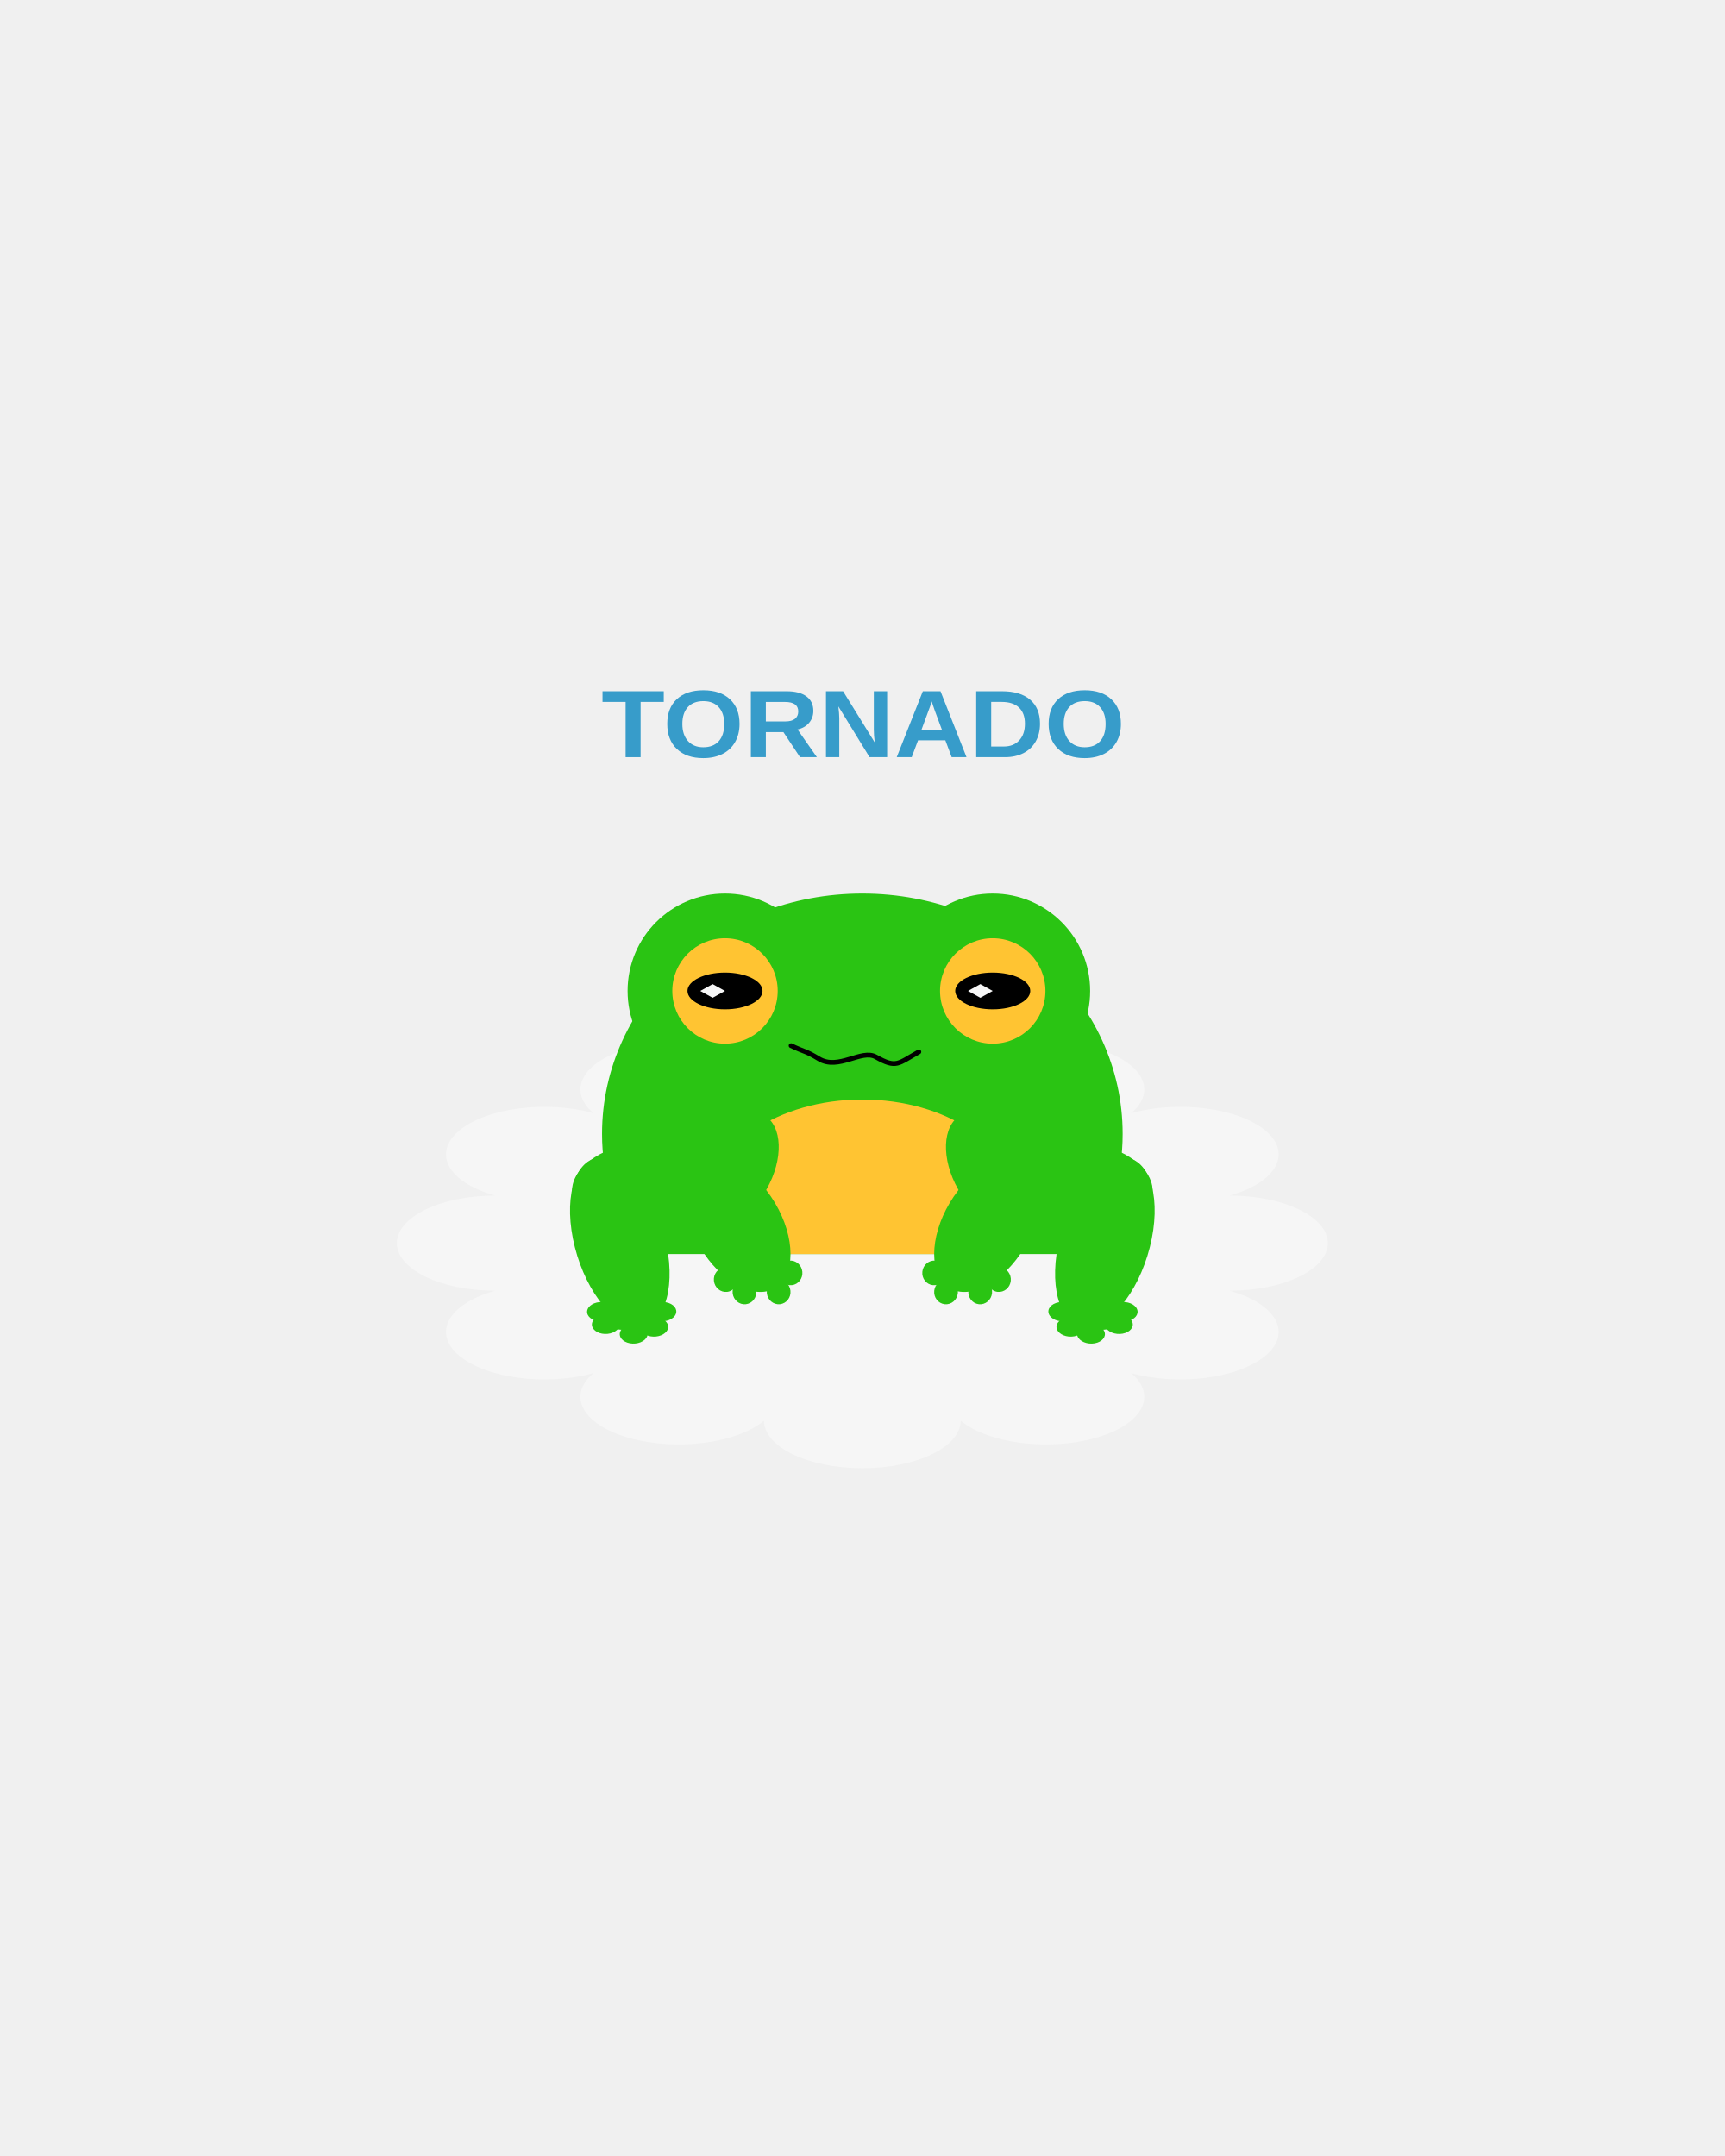
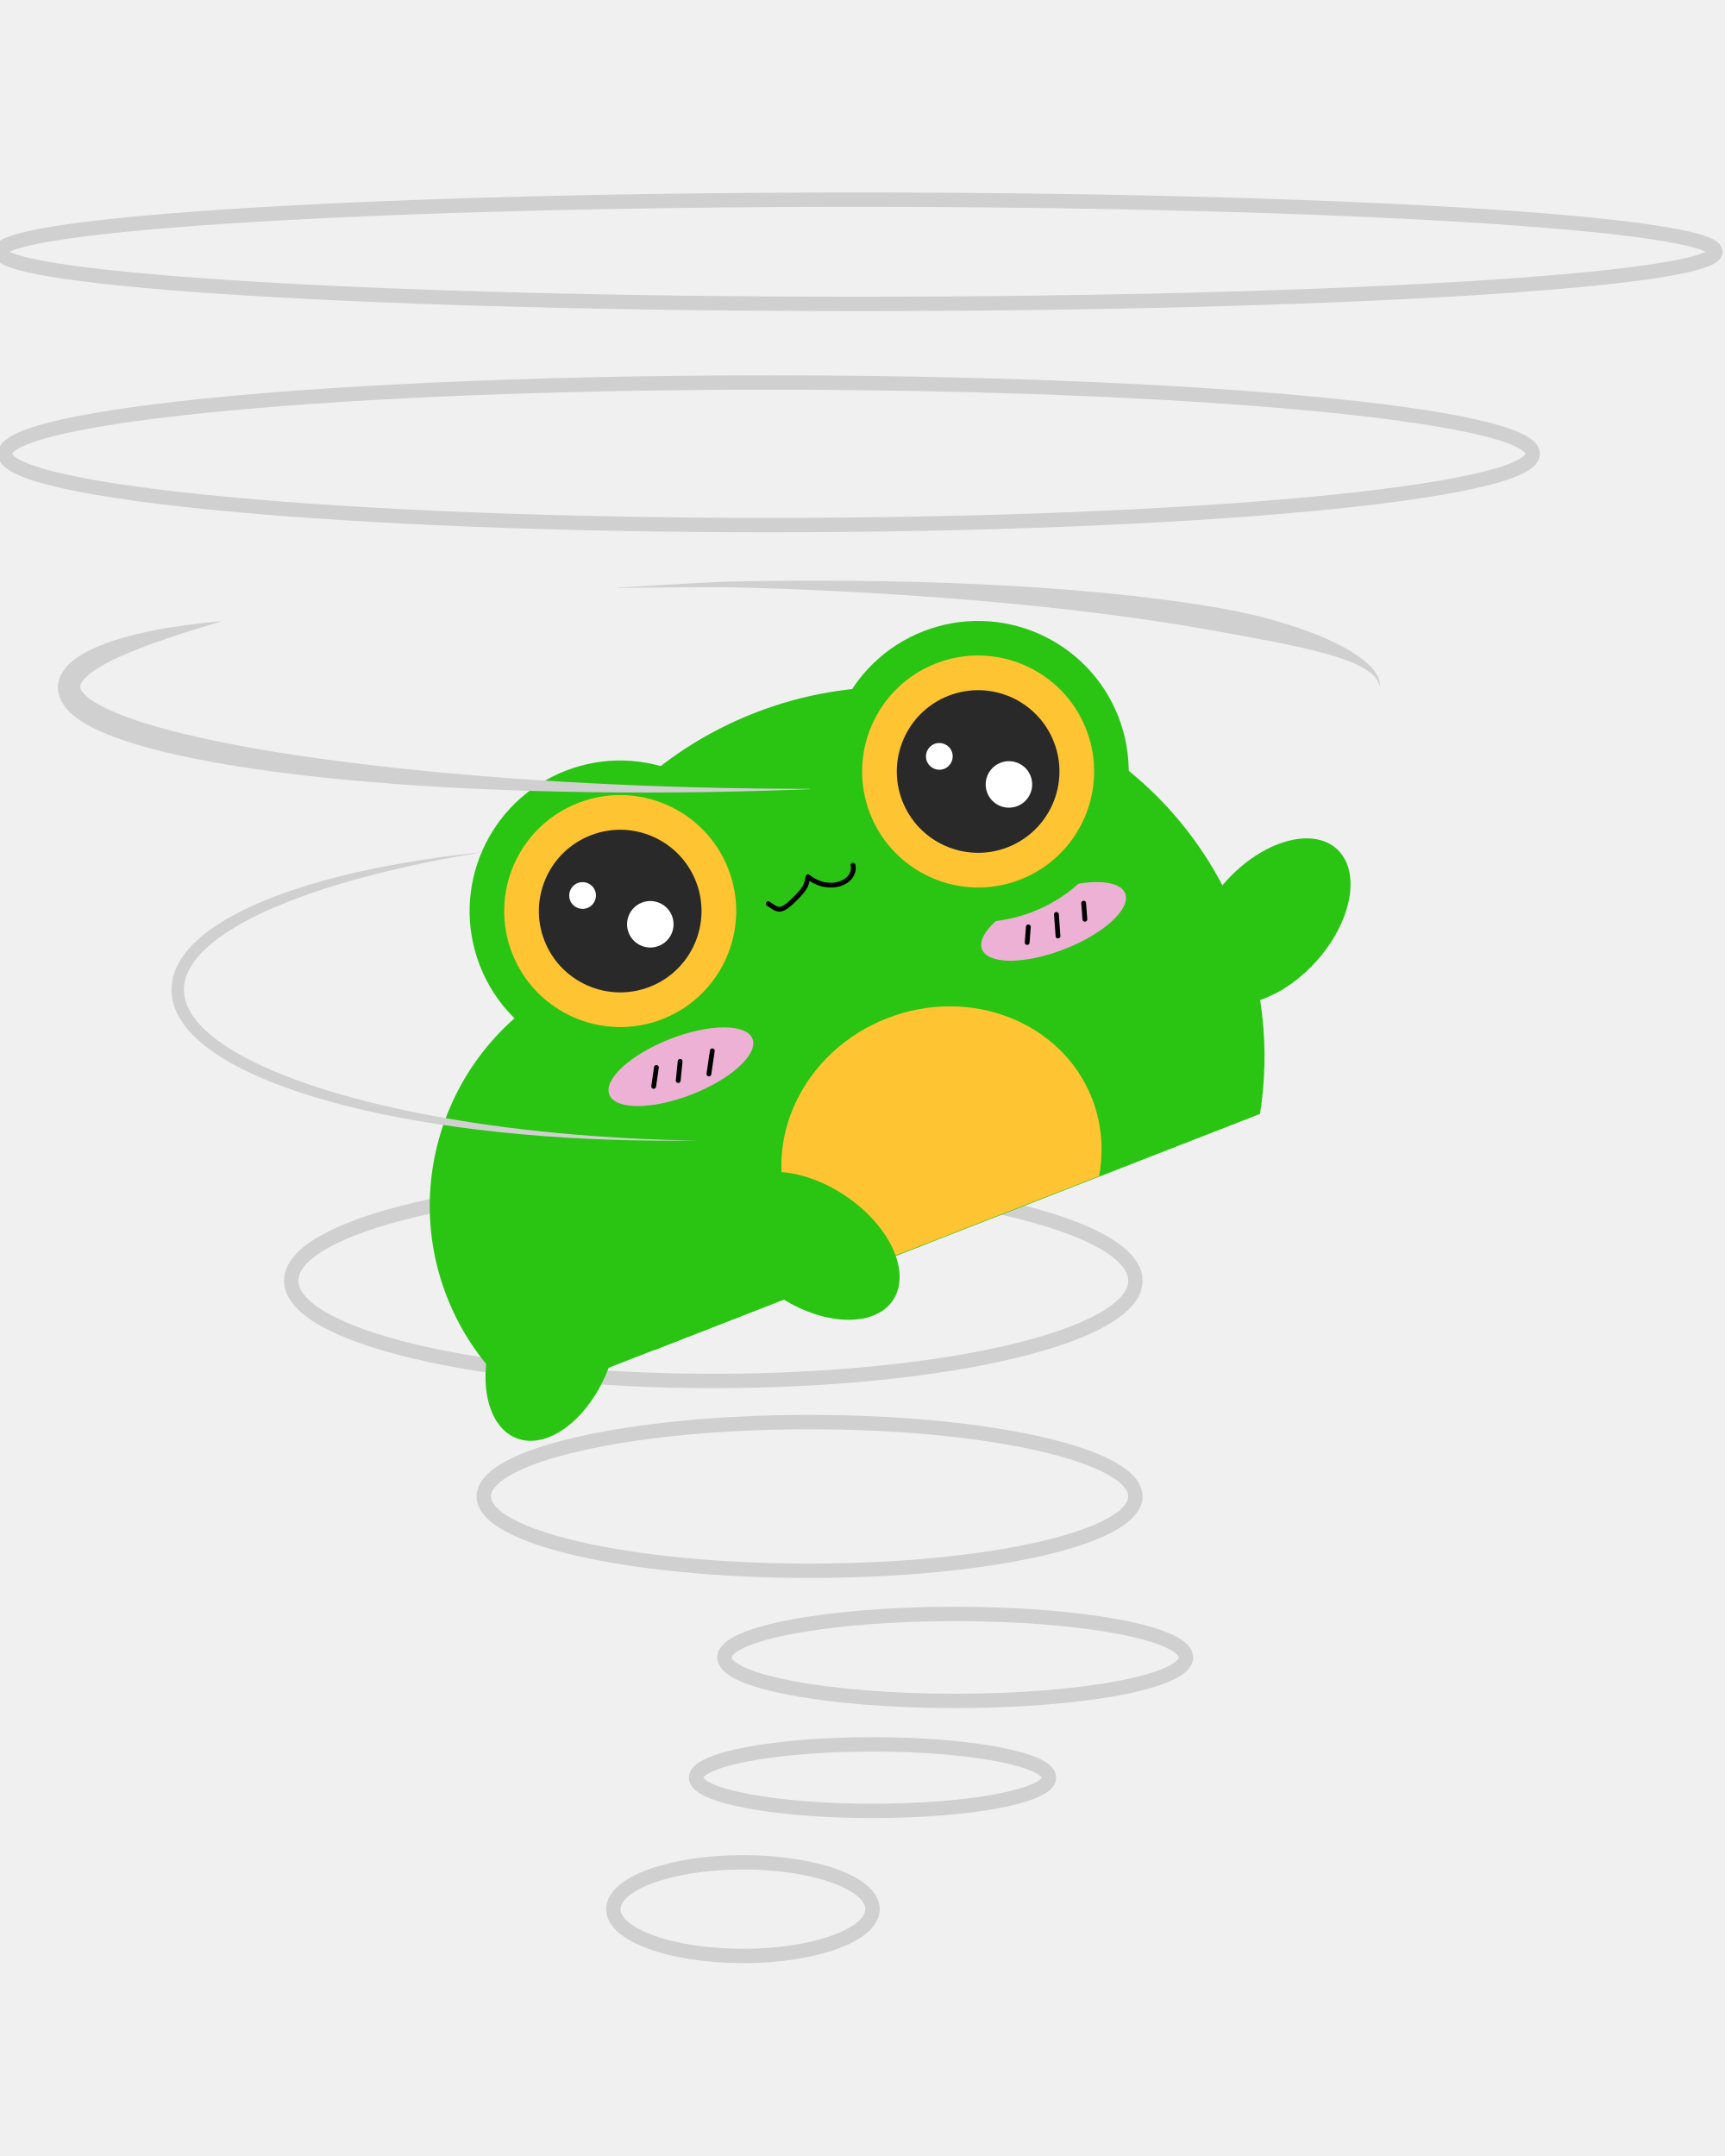
<svg xmlns="http://www.w3.org/2000/svg" width="100%" height="100%" viewBox="0 0 2250 2813" version="1.1" xml:space="preserve" style="fill-rule:evenodd;clip-rule:evenodd;stroke-linecap:round;stroke-linejoin:round;stroke-miterlimit:1.5;">
  <rect id="TORNADO" x="0" y="0" width="2250" height="2812.5" style="fill:none;" />
-   <g>
+   <clipPath id="_clip1">
+     <rect x="0" y="0" width="2250" height="2812.5" />
+   </clipPath>
+   <g clip-path="url(#_clip1)">
    <g>
-       <path d="M996.664,1390.378c0,-34.249 57.505,-62.056 128.336,-62.056c70.83,0 128.336,27.806 128.336,62.056c35.415,-29.661 113.969,-39.839 175.31,-22.714c61.341,17.125 82.389,55.109 46.974,84.77c61.341,-17.125 139.895,-6.947 175.31,22.714c35.415,29.661 14.367,67.645 -46.974,84.77c70.83,0 128.336,27.806 128.336,62.056c0,34.249 -57.505,62.056 -128.336,62.056c61.341,17.125 82.389,55.109 46.974,84.77c-35.415,29.661 -113.969,39.839 -175.31,22.714c35.415,29.661 14.367,67.645 -46.974,84.77c-61.341,17.125 -139.895,6.947 -175.31,-22.714c0,34.249 -57.505,62.056 -128.336,62.056c-70.83,0 -128.336,-27.806 -128.336,-62.056c-35.415,29.661 -113.969,39.839 -175.31,22.714c-61.341,-17.125 -82.389,-55.109 -46.974,-84.77c-61.341,17.125 -139.895,6.947 -175.31,-22.714c-35.415,-29.661 -14.367,-67.645 46.974,-84.77c-70.83,0 -128.336,-27.806 -128.336,-62.056c0,-34.249 57.505,-62.056 128.336,-62.056c-61.341,-17.125 -82.389,-55.109 -46.974,-84.77c35.415,-29.661 113.969,-39.839 175.31,-22.714c-35.415,-29.661 -14.367,-67.645 46.974,-84.77c61.341,-17.125 139.895,-6.947 175.31,22.714Z" style="fill:#f6f6f6;" />
-       <path d="M1419.088,1636.155l-588.176,0c-29.805,-47.664 -45.496,-101.733 -45.496,-156.771c0,-173.048 152.162,-313.542 339.583,-313.542c187.421,0 339.583,140.493 339.583,313.542c0,55.038 -15.691,109.106 -45.496,156.771Z" style="fill:#2ac413;" />
-       <circle cx="945.833" cy="1292.926" r="127.083" style="fill:#2ac413;" />
-       <circle cx="1295.103" cy="1292.926" r="127.083" style="fill:#2ac413;" />
-       <circle cx="945.833" cy="1292.926" r="68.75" style="fill:#ffc432;" />
-       <circle cx="1295.103" cy="1292.926" r="68.75" style="fill:#ffc432;" />
-       <ellipse cx="1295.103" cy="1292.926" rx="48.958" ry="23.958" />
-       <ellipse cx="945.833" cy="1292.926" rx="48.958" ry="23.958" />
-       <path d="M1297.303,1636.155l-344.606,0c-17.462,-20.428 -26.655,-43.6 -26.655,-67.188c0,-74.164 89.15,-134.375 198.958,-134.375c109.808,0 198.958,60.211 198.958,134.375c0,23.588 -9.193,46.76 -26.655,67.187Z" style="fill:#ffc432;" />
-       <path d="M1198.715,1372.429c-27.261,15.203 -29.075,21.863 -56.037,6.607c-18.82,-10.649 -48.821,17.88 -74.442,2.362c-17.507,-10.604 -17.905,-8.456 -36.166,-17.08" style="fill:none;stroke:#000;stroke-width:6.25px;" />
-       <path d="M945.833,1292.926l-16.146,8.932l-16.146,-8.932l16.146,-8.932l16.146,8.932Z" style="fill:#f6f6f6;" />
-       <path d="M1295.103,1292.926l-16.146,8.932l-16.146,-8.932l16.146,-8.932l16.146,8.932Z" style="fill:#f6f6f6;" />
-       <path d="M891.563,1505.252c23.813,19.493 13.504,51.551 -23.007,71.544c-36.511,19.993 -85.487,20.399 -109.3,0.906c-23.813,-19.493 -13.504,-51.551 23.007,-71.544c36.511,-19.993 85.487,-20.399 109.3,-0.906Z" style="fill:#2ac413;" />
-       <path d="M780.645,1510.58c32.357,-3.682 71.147,42.652 86.568,103.404c15.421,60.752 1.672,113.064 -30.685,116.746c-32.357,3.682 -71.147,-42.652 -86.568,-103.404c-15.421,-60.752 -1.672,-113.064 30.685,-116.746Z" style="fill:#2ac413;" />
-       <path d="M881.636,1714.521c-2.691,6.724 -12.724,10.775 -22.39,9.041c-9.666,-1.734 -15.329,-8.601 -12.638,-15.325c2.691,-6.724 12.724,-10.775 22.39,-9.041c9.666,1.734 15.329,8.601 12.638,15.325Z" style="fill:#2ac413;" />
-       <path d="M807.86,1731.04c-2.691,6.724 -12.724,10.775 -22.39,9.041c-9.666,-1.734 -15.329,-8.601 -12.638,-15.325c2.691,-6.724 12.724,-10.775 22.39,-9.041c9.666,1.734 15.329,8.601 12.638,15.325Z" style="fill:#2ac413;" />
-       <path d="M871.056,1734.517c-2.691,6.724 -12.724,10.775 -22.39,9.041c-9.666,-1.734 -15.329,-8.601 -12.638,-15.325c2.691,-6.724 12.724,-10.775 22.39,-9.041c9.666,1.734 15.329,8.601 12.638,15.325Z" style="fill:#2ac413;" />
-       <path d="M844.22,1743.622c-2.691,6.724 -12.724,10.775 -22.39,9.041c-9.666,-1.734 -15.329,-8.601 -12.638,-15.325c2.691,-6.724 12.724,-10.775 22.39,-9.041c9.666,1.734 15.329,8.601 12.638,15.325Z" style="fill:#2ac413;" />
-       <path d="M801.607,1714.521c-2.691,6.724 -12.724,10.775 -22.39,9.041c-9.666,-1.734 -15.329,-8.601 -12.638,-15.325c2.691,-6.724 12.724,-10.775 22.39,-9.041c9.666,1.734 15.329,8.601 12.638,15.325Z" style="fill:#2ac413;" />
-       <path d="M820.278,1702.841c21.983,-2.365 41.547,2.862 43.661,11.667c2.114,8.805 -14.018,17.873 -36.002,20.239c-21.983,2.365 -41.547,-2.862 -43.661,-11.667c-2.114,-8.805 14.018,-17.873 36.002,-20.239Z" style="fill:#2ac413;" />
-       <path d="M1358.437,1505.252c-23.813,19.493 -13.504,51.551 23.007,71.544c36.511,19.993 85.487,20.399 109.3,0.906c23.813,-19.493 13.504,-51.551 -23.007,-71.544c-36.511,-19.993 -85.487,-20.399 -109.3,-0.906Z" style="fill:#2ac413;" />
-       <path d="M1469.355,1510.58c-32.357,-3.682 -71.147,42.652 -86.568,103.404c-15.421,60.752 -1.672,113.064 30.685,116.746c32.357,3.682 71.147,-42.652 86.568,-103.404c15.421,-60.752 1.672,-113.064 -30.685,-116.746Z" style="fill:#2ac413;" />
-       <path d="M1368.364,1714.521c2.691,6.724 12.724,10.775 22.39,9.041c9.666,-1.734 15.329,-8.601 12.638,-15.325c-2.691,-6.724 -12.724,-10.775 -22.39,-9.041c-9.666,1.734 -15.329,8.601 -12.638,15.325Z" style="fill:#2ac413;" />
-       <path d="M1442.14,1731.04c2.691,6.724 12.724,10.775 22.39,9.041c9.666,-1.734 15.329,-8.601 12.638,-15.325c-2.691,-6.724 -12.724,-10.775 -22.39,-9.041c-9.666,1.734 -15.329,8.601 -12.638,15.325Z" style="fill:#2ac413;" />
-       <path d="M1378.944,1734.517c2.691,6.724 12.724,10.775 22.39,9.041c9.666,-1.734 15.329,-8.601 12.638,-15.325c-2.691,-6.724 -12.724,-10.775 -22.39,-9.041c-9.666,1.734 -15.329,8.601 -12.638,15.325Z" style="fill:#2ac413;" />
-       <path d="M1405.78,1743.622c2.691,6.724 12.724,10.775 22.39,9.041c9.666,-1.734 15.329,-8.601 12.638,-15.325c-2.691,-6.724 -12.724,-10.775 -22.39,-9.041c-9.666,1.734 -15.329,8.601 -12.638,15.325Z" style="fill:#2ac413;" />
-       <path d="M1448.393,1714.521c2.691,6.724 12.724,10.775 22.39,9.041c9.666,-1.734 15.329,-8.601 12.638,-15.325c-2.691,-6.724 -12.724,-10.775 -22.39,-9.041c-9.666,1.734 -15.329,8.601 -12.638,15.325Z" style="fill:#2ac413;" />
-       <path d="M1429.722,1702.841c-21.983,-2.365 -41.547,2.862 -43.661,11.667c-2.114,8.805 14.018,17.873 36.002,20.239c21.983,2.365 41.547,-2.862 43.661,-11.667c2.114,-8.805 -14.018,-17.873 -36.002,-20.239Z" style="fill:#2ac413;" />
-       <path d="M996.557,1454.81c24.436,13.898 25.98,57.347 3.446,96.965c-22.534,39.619 -60.667,60.5 -85.102,46.602c-24.436,-13.898 -25.98,-57.347 -3.446,-96.965c22.534,-39.619 60.667,-60.5 85.102,-46.602Z" style="fill:#2ac413;" />
-       <path d="M913.439,1516.42c26.927,-16.011 70.671,7.792 97.624,53.121c26.953,45.329 26.975,95.13 0.048,111.141c-26.927,16.011 -70.671,-7.792 -97.624,-53.121c-26.953,-45.329 -26.975,-95.13 -0.048,-111.141Z" style="fill:#2ac413;" />
-       <path d="M1046.71,1659.16c0.943,8.834 -5.195,16.742 -13.696,17.649c-8.502,0.907 -16.17,-5.528 -17.112,-14.361c-0.943,-8.834 5.195,-16.742 13.696,-17.649c8.502,-0.907 16.17,5.528 17.112,14.361Z" style="fill:#2ac413;" />
-       <path d="M986.632,1684.01c0.943,8.834 -5.195,16.742 -13.696,17.649c-8.502,0.907 -16.17,-5.528 -17.112,-14.361c-0.943,-8.834 5.195,-16.742 13.696,-17.649c8.502,-0.907 16.17,5.528 17.112,14.361Z" style="fill:#2ac413;" />
-       <path d="M1031.211,1684.01c0.943,8.834 -5.195,16.742 -13.696,17.649c-8.502,0.907 -16.17,-5.528 -17.112,-14.361c-0.943,-8.834 5.195,-16.742 13.696,-17.649c8.502,-0.907 16.17,5.528 17.112,14.361Z" style="fill:#2ac413;" />
-       <path d="M962.18,1667.921c0.943,8.834 -5.195,16.742 -13.696,17.649c-8.502,0.907 -16.17,-5.528 -17.112,-14.361c-0.943,-8.834 5.195,-16.742 13.696,-17.649c8.502,-0.907 16.17,5.528 17.112,14.361Z" style="fill:#2ac413;" />
-       <path d="M1253.443,1454.81c-24.436,13.898 -25.98,57.347 -3.446,96.965c22.534,39.619 60.667,60.5 85.102,46.602c24.436,-13.898 25.98,-57.347 3.446,-96.965c-22.534,-39.619 -60.667,-60.5 -85.102,-46.602Z" style="fill:#2ac413;" />
-       <path d="M1336.561,1516.42c-26.927,-16.011 -70.671,7.792 -97.624,53.121c-26.953,45.329 -26.975,95.13 -0.048,111.141c26.927,16.011 70.671,-7.792 97.624,-53.121c26.953,-45.329 26.975,-95.13 0.048,-111.141Z" style="fill:#2ac413;" />
-       <path d="M1203.29,1659.16c-0.943,8.834 5.195,16.742 13.696,17.649c8.502,0.907 16.17,-5.528 17.112,-14.361c0.943,-8.834 -5.195,-16.742 -13.696,-17.649c-8.502,-0.907 -16.17,5.528 -17.112,14.361Z" style="fill:#2ac413;" />
-       <path d="M1263.368,1684.01c-0.943,8.834 5.195,16.742 13.696,17.649c8.502,0.907 16.17,-5.528 17.112,-14.361c0.943,-8.834 -5.195,-16.742 -13.696,-17.649c-8.502,-0.907 -16.17,5.528 -17.112,14.361Z" style="fill:#2ac413;" />
-       <path d="M1218.789,1684.01c-0.943,8.834 5.195,16.742 13.696,17.649c8.502,0.907 16.17,-5.528 17.112,-14.361c0.943,-8.834 -5.195,-16.742 -13.696,-17.649c-8.502,-0.907 -16.17,5.528 -17.112,14.361Z" style="fill:#2ac413;" />
-       <path d="M1287.82,1667.921c-0.943,8.834 5.195,16.742 13.696,17.649c8.502,0.907 16.17,-5.528 17.112,-14.361c0.943,-8.834 -5.195,-16.742 -13.696,-17.649c-8.502,-0.907 -16.17,5.528 -17.112,14.361Z" style="fill:#2ac413;" />
-     </g>
-     <g transform="matrix(1,0,0,0.921167,0,85.86253)">
-       <g transform="matrix(135.6974,0,0,135.6974,1468.02,979.2114)" />
-       <text x="784.498px" y="979.211px" style="font-family:'Arial-BoldMT', 'Arial', sans-serif;font-weight:700;font-size:135.697px;fill:#379cca;">T<tspan x="864.935px 970.485px " y="979.211px 979.211px ">OR</tspan>NADO</text>
+       <ellipse cx="1118.963" cy="328.51" rx="1118.963" ry="68.019" style="fill:none;stroke:#d0d0d0;stroke-width:18.75px;" />
+       <ellipse cx="1003.042" cy="592.102" rx="996.602" ry="93.007" style="fill:none;stroke:#d0d0d0;stroke-width:18.75px;" />
+       <ellipse cx="930.591" cy="1670.965" rx="550.627" ry="130.81" style="fill:none;stroke:#d0d0d0;stroke-width:18.75px;" />
+       <ellipse cx="1056.173" cy="1952.423" rx="425.045" ry="97" style="fill:none;stroke:#d0d0d0;stroke-width:18.75px;" />
+       <ellipse cx="1246.155" cy="2162.498" rx="301.074" ry="56.749" style="fill:none;stroke:#d0d0d0;stroke-width:18.75px;" />
+       <ellipse cx="1138.284" cy="2319.334" rx="230.233" ry="43.396" style="fill:none;stroke:#d0d0d0;stroke-width:18.75px;" />
+       <path d="M1481.217,1395.676c6.924,-4.108 30.542,-17.904 50.994,-34.768c38.835,-32.019 58.597,-67.225 30.878,-105.861c-33.129,-46.179 -118.105,-77.974 -160.17,-91.93c-127.908,-42.435 -272.937,-57.447 -319.337,-61.978c33.57,2.058 221.399,12.609 364.835,65.041c81.127,29.655 127.378,65.534 140.106,102.39c13.195,38.21 -7.357,74.173 -52.81,101.941c-23.319,14.246 -47.858,22.813 -54.497,25.164Z" style="fill:#d0d0d0;" />
+       <ellipse cx="969.232" cy="2490.903" rx="169.052" ry="61.107" style="fill:none;stroke:#d0d0d0;stroke-width:18.75px;" />
+       <g>
+         <path d="M1208.179,1623.043l-525.319,204.868c-44.626,-35.791 -79.066,-82.701 -99.858,-136.015c-65.373,-167.63 17.453,-356.724 184.845,-422.004c167.392,-65.281 356.368,17.814 421.742,185.443c20.792,53.315 27.204,111.155 18.591,167.709Z" style="fill:#2ac413;" />
+         <path d="M1643.776,1453.339l-789.809,308.016c-66.789,-53.028 -118.223,-122.669 -149.131,-201.923c-97.18,-249.188 28.247,-531.181 279.918,-629.329c251.671,-98.149 534.894,24.476 632.074,273.664c30.908,79.254 40.202,165.329 26.947,249.573Z" style="fill:#2ac413;" />
+         <path d="M737.736,1005.699c101,-39.389 214.977,10.632 254.366,111.631c39.389,101 -10.632,214.977 -111.631,254.366c-101,39.389 -214.977,-10.632 -254.366,-111.631c-39.389,-101 10.632,-214.977 111.631,-254.366Z" style="fill:#2ac413;" />
+         <path d="M874.191,1355.593c51.542,-20.101 99.711,-20.205 107.5,-0.233c7.789,19.972 -27.733,52.506 -79.275,72.607c-51.542,20.101 -99.711,20.205 -107.5,0.233c-7.789,-19.972 27.733,-52.506 79.275,-72.607Z" style="fill:#ecb1d5;" />
+         <path d="M1360.399,1165.978c51.542,-20.101 99.711,-20.205 107.5,-0.233c7.789,19.972 -27.733,52.506 -79.275,72.607c-51.542,20.101 -99.711,20.205 -107.5,0.233c-7.789,-19.972 27.733,-52.506 79.275,-72.607Z" style="fill:#ecb1d5;" />
+         <path d="M754.116,1047.699c77.819,-30.349 165.638,8.192 195.987,86.011c30.349,77.819 -8.192,165.638 -86.011,195.987c-77.819,30.349 -165.638,-8.192 -195.987,-86.011c-30.349,-77.819 8.192,-165.638 86.011,-195.987Z" style="fill:#ffc432;" />
+         <path d="M1433.806,1534.524l-340.345,132.73c-28.011,-20.878 -49.302,-48.649 -61.732,-80.522c-39.083,-100.216 17.235,-215.916 125.685,-258.21c108.45,-42.294 228.229,4.731 267.312,104.946c12.43,31.874 15.562,66.727 9.081,101.056Z" style="fill:#ffc432;" />
+         <path d="M766.404,1638.576c-40.495,-15.748 -94.102,24.771 -119.636,90.427c-25.534,65.657 -13.387,131.747 27.109,147.496c40.495,15.748 94.102,-24.771 119.636,-90.427c25.534,-65.657 13.387,-131.747 -27.109,-147.496Z" style="fill:#2ac413;" />
+         <path d="M952.787,1554.439c-24.17,36.107 3.735,97.236 62.276,136.424c58.541,39.188 125.692,41.689 149.862,5.583c24.17,-36.107 -3.735,-97.236 -62.276,-136.424c-58.541,-39.188 -125.692,-41.689 -149.862,-5.583Z" style="fill:#2ac413;" />
+         <path d="M1572.322,1296.638c32.159,29.217 96.728,10.606 144.1,-41.535c47.371,-52.141 59.722,-118.194 27.563,-147.412c-32.159,-29.217 -96.728,-10.606 -144.1,41.535c-47.371,52.141 -59.722,118.194 -27.563,147.412Z" style="fill:#2ac413;" />
+         <path d="M1002.296,1179.076c12.659,8.157 15.046,13.328 34.845,-6.316c16.888,-16.756 14.477,-19.857 17.032,-28.812c27.505,22.111 63.127,7.608 58.67,-15.229" style="fill:none;stroke:#000;stroke-width:6.25px;" />
+         <path d="M770.557,1089.858c54.551,-21.274 116.112,5.742 137.386,60.293c21.274,54.551 -5.742,116.112 -60.293,137.386c-54.551,21.274 -116.112,-5.742 -137.386,-60.293c-21.274,-54.551 5.742,-116.112 60.293,-137.386Z" style="fill:#292929;" />
+         <path d="M837.358,1177.678c15.594,-6.082 33.192,1.642 39.274,17.236c6.082,15.594 -1.642,33.192 -17.236,39.274c-15.594,6.082 -33.192,-1.642 -39.274,-17.236c-6.082,-15.594 1.642,-33.192 17.236,-39.274Z" style="fill:#fff;" />
+         <path d="M753.679,1152.121c8.971,-3.499 19.095,0.944 22.594,9.916c3.499,8.971 -0.944,19.095 -9.916,22.594c-8.971,3.499 -19.095,-0.944 -22.594,-9.916c-3.499,-8.971 0.944,-19.095 9.916,-22.594Z" style="fill:#fff;" />
+         <g>
+           <path d="M856.334,1392.694l-3.552,24.738" style="fill:none;stroke:#000;stroke-width:6.25px;" />
+           <path d="M887.283,1384.757l-2.509,25.075" style="fill:none;stroke:#000;stroke-width:6.25px;" />
+           <path d="M929.265,1370.999l-4.459,30.291" style="fill:none;stroke:#000;stroke-width:6.25px;" />
+           <path d="M1341.551,1209.352l-1.526,20.378" style="fill:none;stroke:#000;stroke-width:6.25px;" />
+           <path d="M1378.187,1193.038l2.068,28.196" style="fill:none;stroke:#000;stroke-width:6.25px;" />
+           <path d="M1413.715,1178.4l1.603,20.97" style="fill:none;stroke:#000;stroke-width:6.25px;" />
+         </g>
+         <g>
+           <path d="M1204.681,823.597c101,-39.389 214.977,10.632 254.366,111.631c39.389,101 -10.632,214.977 -111.631,254.366c-101,39.389 -214.977,-10.632 -254.366,-111.631c-39.389,-101 10.632,-214.977 111.631,-254.366Z" style="fill:#2ac413;" />
+           <path d="M1221.06,865.596c77.819,-30.349 165.638,8.192 195.987,86.011c30.349,77.819 -8.192,165.638 -86.011,195.987c-77.819,30.349 -165.638,-8.192 -195.987,-86.011c-30.349,-77.819 8.192,-165.638 86.011,-195.987Z" style="fill:#ffc432;" />
+           <path d="M1237.501,907.755c54.551,-21.274 116.112,5.742 137.386,60.293c21.274,54.551 -5.742,116.112 -60.293,137.386c-54.551,21.274 -116.112,-5.742 -137.386,-60.293c-21.274,-54.551 5.742,-116.112 60.293,-137.386Z" style="fill:#292929;" />
+           <path d="M1305.215,995.22c15.594,-6.082 33.192,1.642 39.274,17.236c6.082,15.594 -1.642,33.192 -17.236,39.274c-15.594,6.082 -33.192,-1.642 -39.274,-17.236c-6.082,-15.594 1.642,-33.192 17.236,-39.274Z" style="fill:#fff;" />
+           <path d="M1219.095,970.614c8.971,-3.499 19.095,0.944 22.594,9.916c3.499,8.971 -0.944,19.095 -9.916,22.594c-8.971,3.499 -19.095,-0.944 -22.594,-9.916c-3.499,-8.971 0.944,-19.095 9.916,-22.594Z" style="fill:#fff;" />
+         </g>
+       </g>
+       <path d="M1800.002,896.533c-0.977,-5.874 -3.887,-22.342 -51.353,-37.819c-1.673,-0.546 -14.458,-5.243 -45.471,-12.594c-10.09,-2.392 -39.442,-8.657 -61.138,-12.545c-55.381,-9.925 -190.315,-39.038 -463.415,-57.24c-18.659,-1.244 -116.485,-7.764 -233.531,-10.304c-18.224,-0.396 -127.85,0.952 -138.967,1.089c-0.488,0.006 -0.177,-0.457 -0.021,-0.479c1.336,-0.188 125.307,-7.317 138.963,-7.668c52.463,-1.349 174.9,-2.994 299.329,1.853c161.556,6.293 261.854,19.058 321.863,28.381c49.499,7.69 78.264,15.452 84.96,17.258c19.355,5.222 39.28,10.848 67.655,22.035c1.485,0.586 22.64,9.243 37.43,17.779c42.261,24.393 44.626,41.574 43.695,50.252Zm-1510.133,-86.066c-38.049,11.27 -63.705,19.267 -94.877,30.657c-10.143,3.706 -32.346,12.261 -48.667,20.365c-0.851,0.422 -18.147,8.909 -29.088,17.567c-17.142,13.564 -11.893,20.259 -11.033,21.725c11.135,18.982 70.147,46.545 201.671,71.259c14.753,2.772 235.975,47.73 631.684,55.966c67.649,1.408 116.712,1.15 116.754,1.19c0.053,0.05 0.596,0.416 0.01,0.479c-2.811,0.304 -44.326,1.602 -48.181,1.722c-439.826,13.75 -827.264,-26.994 -912.208,-97.839c-0.054,-0.045 -28.019,-20.586 -18.398,-48.319c13.473,-38.837 89.039,-55.977 126.536,-63.452c16.813,-3.352 44.69,-6.947 48.59,-7.45c13.733,-1.771 18.016,-2.198 37.207,-3.872Z" style="fill:#d0d0d0;" />
+       <path d="M905.612,1488.14c0.364,-0.005 0.695,-0.011 0.987,-0.016c-0.471,0.145 -0.897,0.245 -0.987,0.016Zm0,0c-5.397,0.079 -17.985,0.149 -19.35,0.157c-332.3,1.856 -607.539,-67.478 -655.147,-166.023c-24.405,-50.515 6.052,-117.654 174.546,-168.584c43.236,-13.069 87.975,-21.698 95.711,-23.191c63.838,-12.314 116.384,-17.46 129.756,-18.834c-39.571,6.435 -225.667,36.325 -329.822,101.328c-65.058,40.603 -62.601,74.501 -60.671,86.442c11.295,69.883 168.197,136.044 397.241,168.372c126.586,17.866 237.433,19.712 267.719,20.227c-0,0.041 0.006,0.076 0.018,0.106Zm0.987,-0.016c0.679,-0.209 1.452,-0.51 1.451,-0.05c-0,0.017 -0.54,0.034 -1.451,0.05Z" style="fill:#d0d0d0;" />
    </g>
  </g>
</svg>
